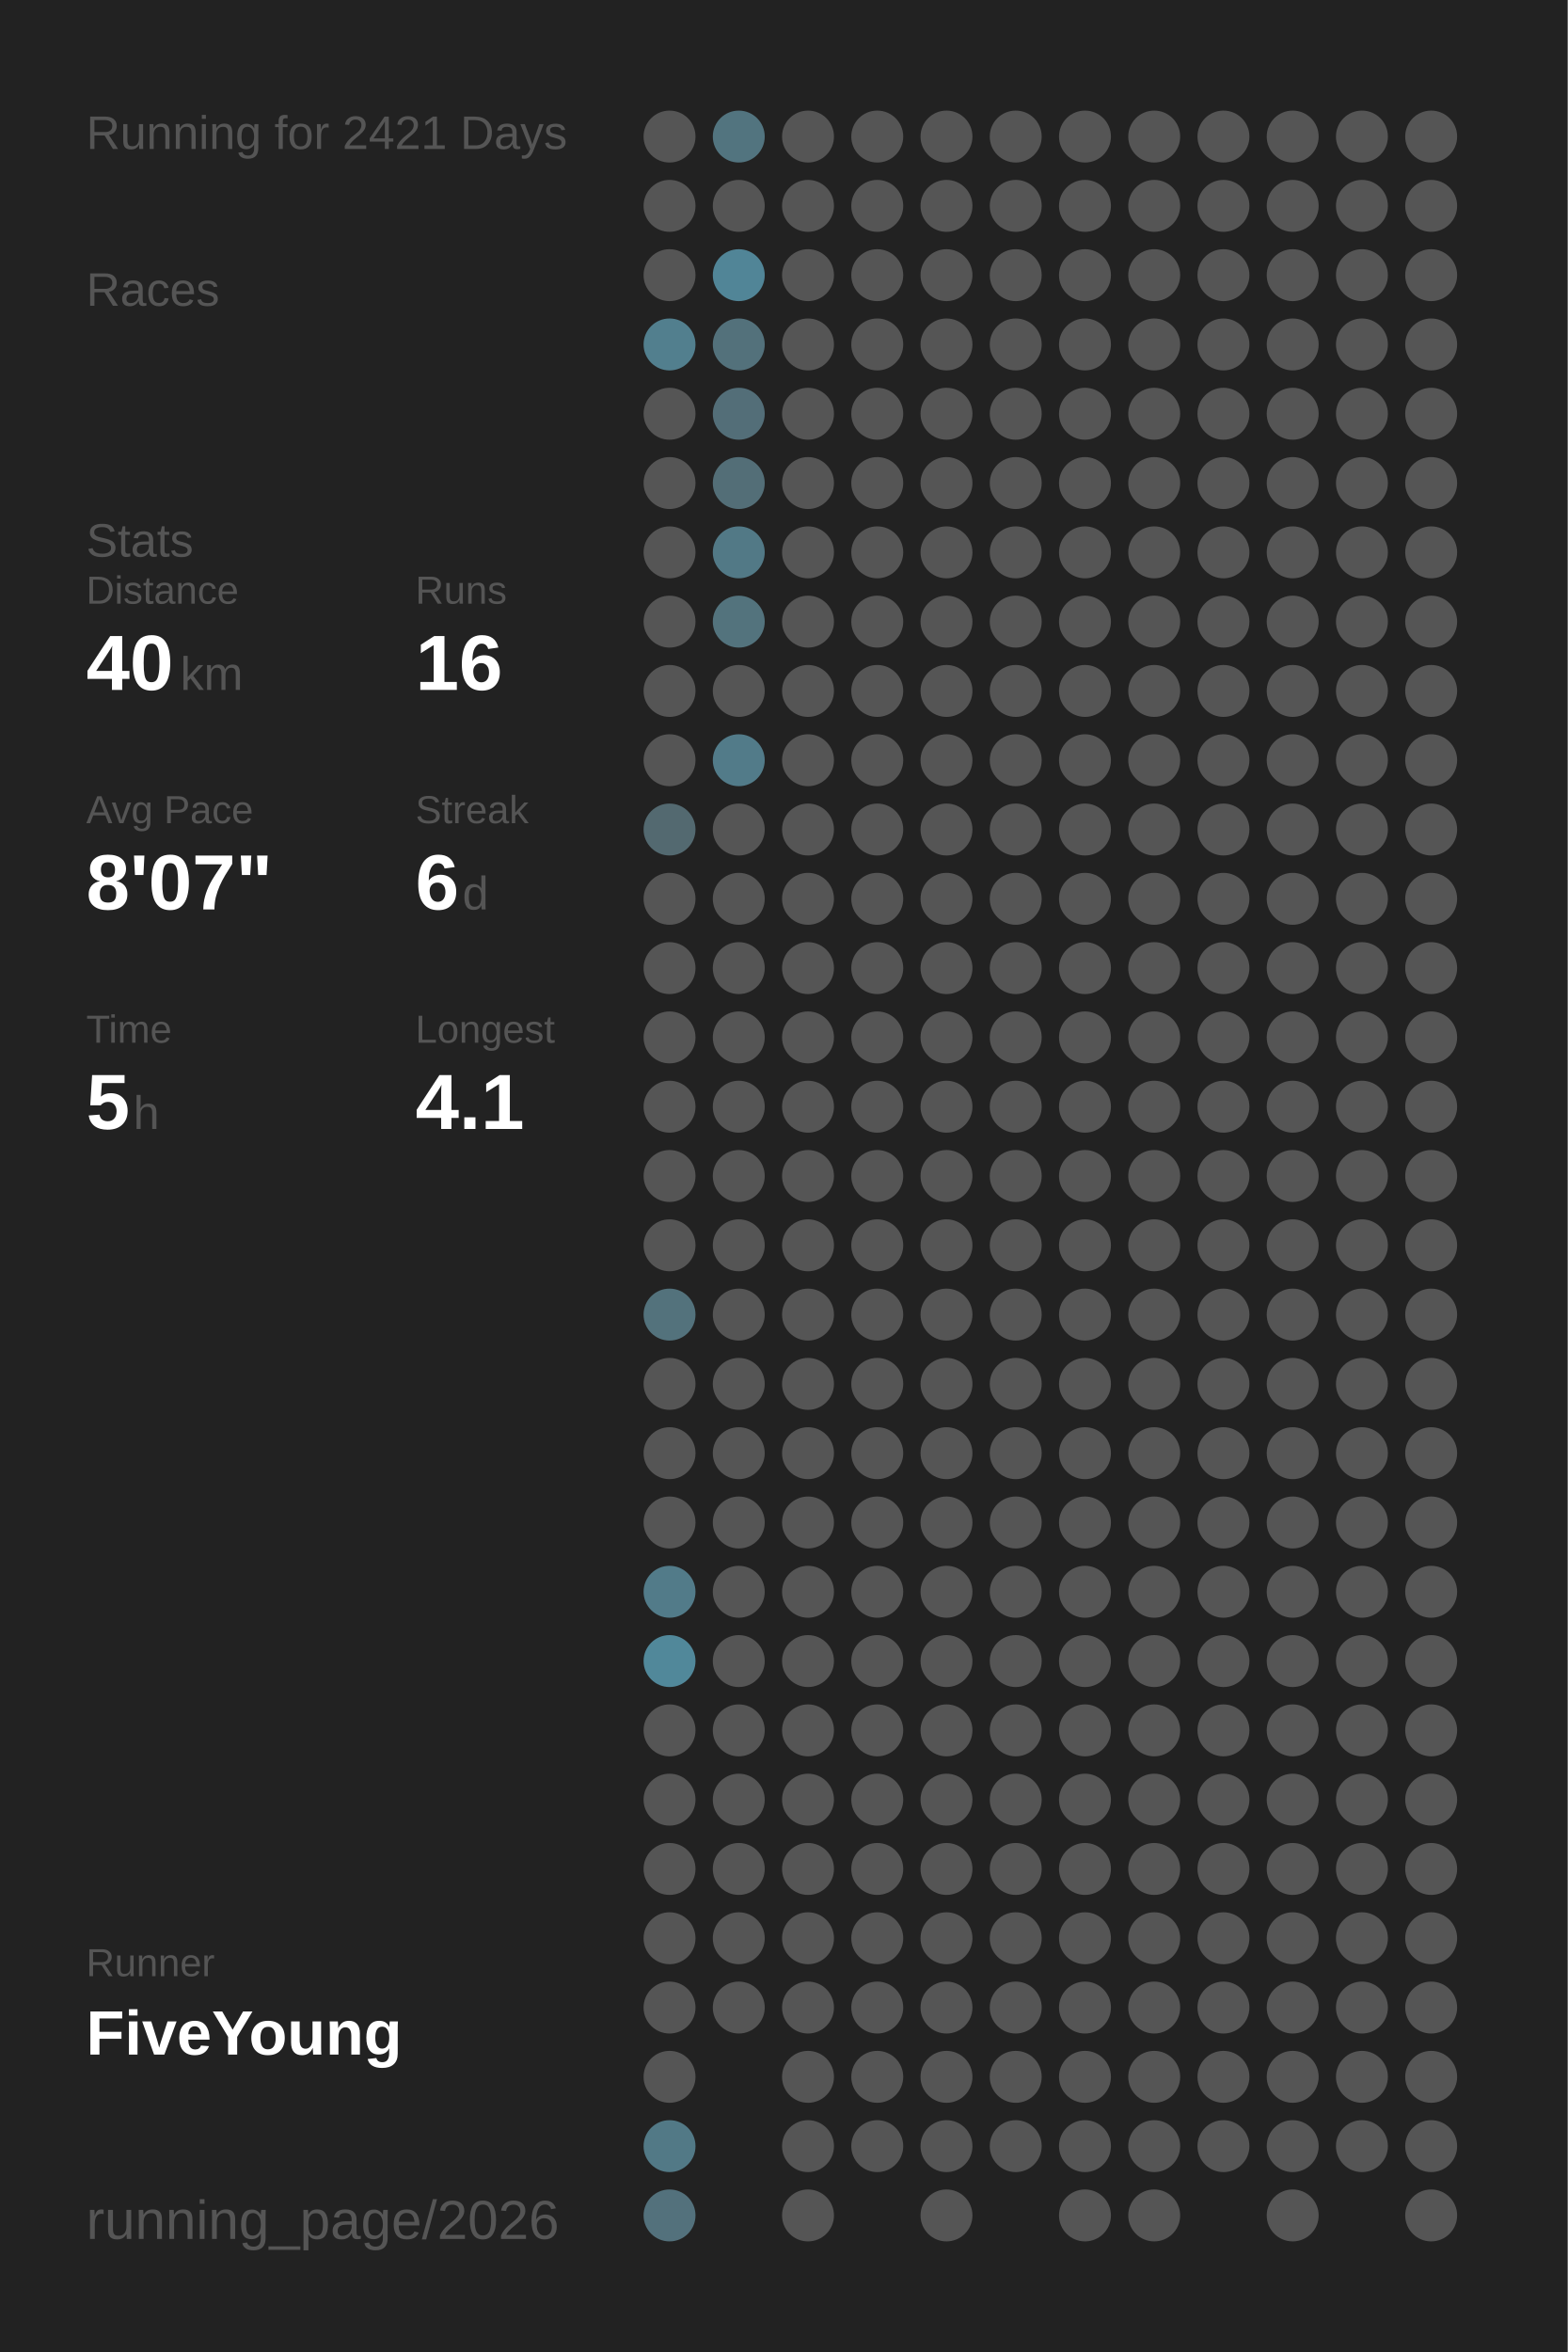
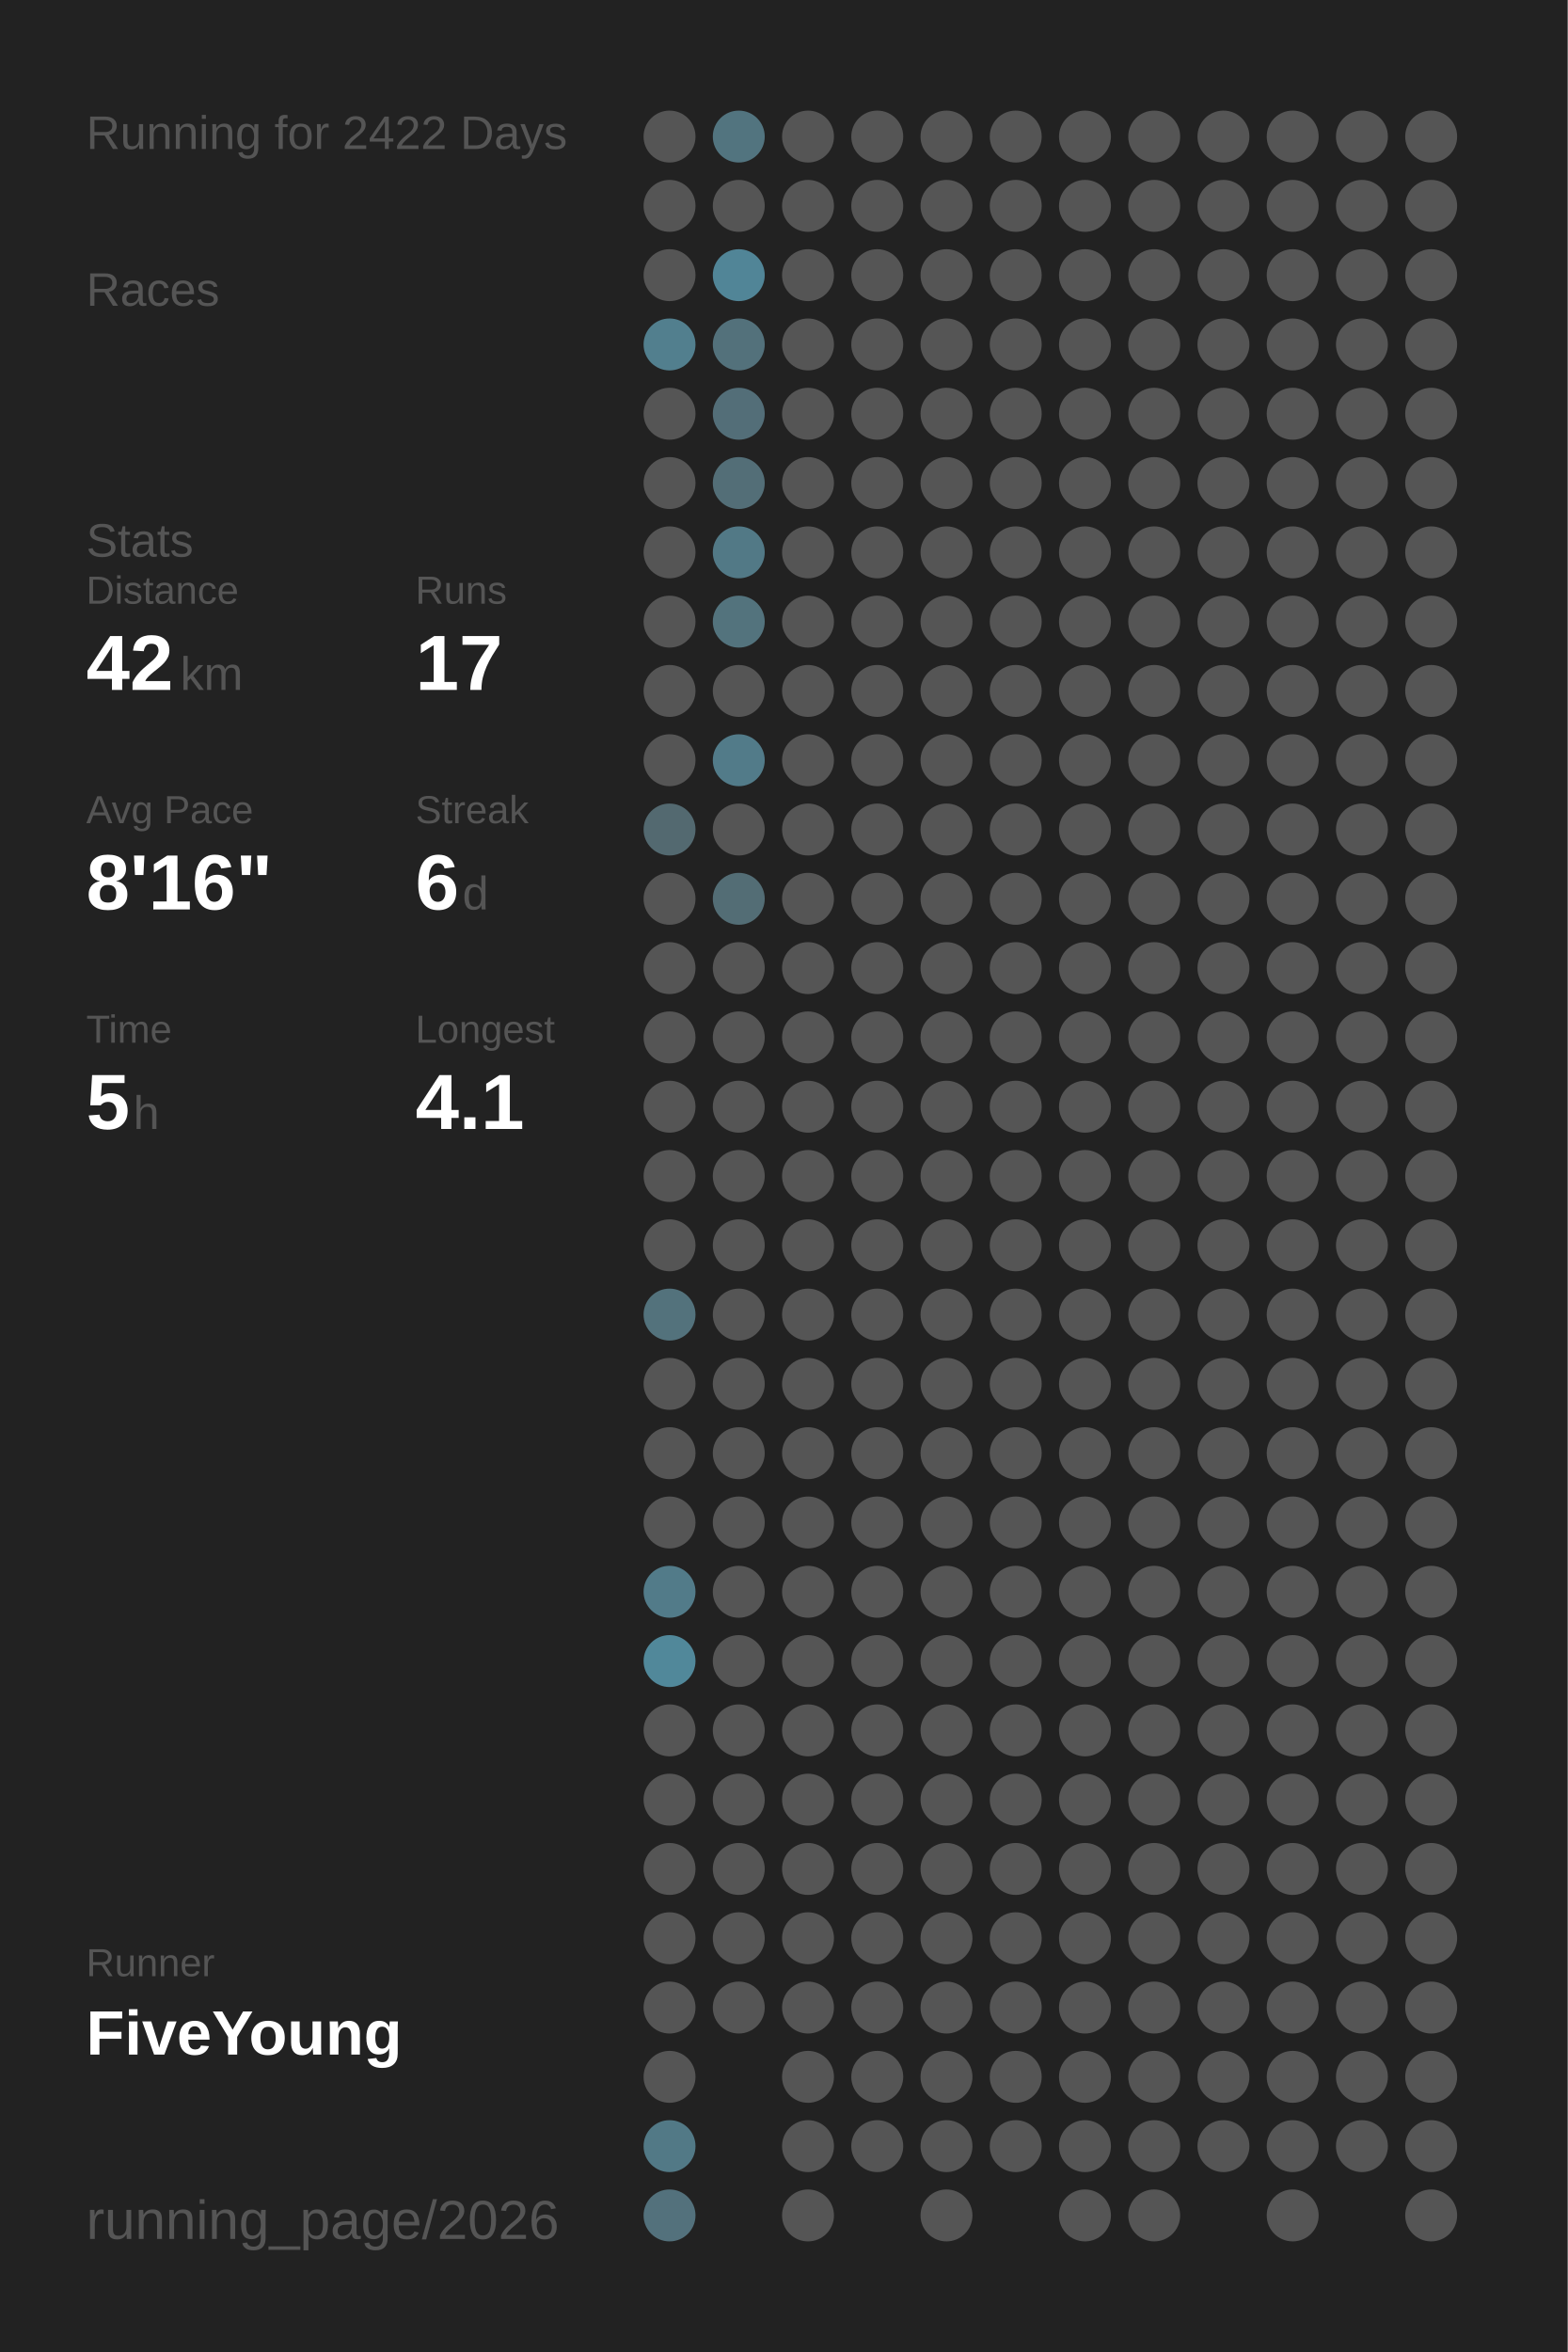
<svg xmlns="http://www.w3.org/2000/svg" baseProfile="full" height="300mm" version="1.1" viewBox="0,0,200,300" width="200mm">
  <defs />
  <rect fill="#222222" height="300" width="200" x="0" y="0" />
-   <text fill="#555555" style="font-size:6px; font-family:Arial;" x="11" y="19">Running for 2421 Days</text>
+   <text fill="#555555" style="font-size:6px; font-family:Arial;" x="11" y="19">Running for 2422 Days</text>
  <text fill="#555555" style="font-size:6px; font-family:Arial;" x="11" y="39">Races</text>
  <text fill="#555555" style="font-size:6px; font-family:Arial;" x="11" y="71">Stats</text>
  <text fill="#555555" style="font-size:5px; font-family:Arial;" x="11" y="77">Distance</text>
-   <text fill="#FFFFFF" style="font-size:10px; font-family:Arial; font-weight:bold;" x="11" y="88">40</text>
+   <text fill="#FFFFFF" style="font-size:10px; font-family:Arial; font-weight:bold;" x="11" y="88">42</text>
  <text fill="#555555" style="font-size:6px; font-family:Arial;" x="23" y="88">km</text>
  <text fill="#555555" style="font-size:5px; font-family:Arial;" x="53" y="77">Runs</text>
-   <text fill="#FFFFFF" style="font-size:10px; font-family:Arial; font-weight:bold;" x="53" y="88">16</text>
+   <text fill="#FFFFFF" style="font-size:10px; font-family:Arial; font-weight:bold;" x="53" y="88">17</text>
  <text fill="#555555" style="font-size:5px; font-family:Arial;" x="11" y="105">Avg Pace</text>
-   <text fill="#FFFFFF" style="font-size:10px; font-family:Arial; font-weight:bold;" x="11" y="116">8'07"</text>
+   <text fill="#FFFFFF" style="font-size:10px; font-family:Arial; font-weight:bold;" x="11" y="116">8'16"</text>
  <text fill="#555555" style="font-size:5px; font-family:Arial;" x="53" y="105">Streak</text>
  <text fill="#FFFFFF" style="font-size:10px; font-family:Arial; font-weight:bold;" x="53" y="116">6</text>
  <text fill="#555555" style="font-size:6px; font-family:Arial;" x="59" y="116">d</text>
  <text fill="#555555" style="font-size:5px; font-family:Arial;" x="11" y="133">Time</text>
  <text fill="#FFFFFF" style="font-size:10px; font-family:Arial; font-weight:bold;" x="11" y="144">5</text>
  <text fill="#555555" style="font-size:6px; font-family:Arial;" x="17" y="144">h</text>
  <text fill="#555555" style="font-size:5px; font-family:Arial;" x="53" y="133">Longest</text>
  <text fill="#FFFFFF" style="font-size:10px; font-family:Arial; font-weight:bold;" x="53" y="144">4.1</text>
  <text fill="#555555" style="font-size:5px; font-family:Arial;" x="11" y="252.065">Runner</text>
  <text fill="#FFFFFF" style="font-size:8px; font-family:Arial; font-weight:bold;" x="11" y="262.065">FiveYoung</text>
  <text fill="#555555" style="font-size:7px; font-family:Arial;" x="11" y="285.581">running_page/2026</text>
  <circle cx="85.417" cy="17.419" fill="#555555" r="3.312" />
  <circle cx="85.417" cy="26.258" fill="#555555" r="3.312" />
  <circle cx="85.417" cy="35.097" fill="#555555" r="3.312" />
  <circle cx="85.417" cy="43.935" fill="#527f8e" r="3.312" />
  <circle cx="85.417" cy="52.774" fill="#555555" r="3.312" />
  <circle cx="85.417" cy="61.613" fill="#555555" r="3.312" />
  <circle cx="85.417" cy="70.452" fill="#555555" r="3.312" />
  <circle cx="85.417" cy="79.29" fill="#555555" r="3.312" />
  <circle cx="85.417" cy="88.129" fill="#555555" r="3.312" />
  <circle cx="85.417" cy="96.968" fill="#555555" r="3.312" />
  <circle cx="85.417" cy="105.806" fill="#536970" r="3.312" />
  <circle cx="85.417" cy="114.645" fill="#555555" r="3.312" />
  <circle cx="85.417" cy="123.484" fill="#555555" r="3.312" />
  <circle cx="85.417" cy="132.323" fill="#555555" r="3.312" />
  <circle cx="85.417" cy="141.161" fill="#555555" r="3.312" />
  <circle cx="85.417" cy="150" fill="#555555" r="3.312" />
  <circle cx="85.417" cy="158.839" fill="#555555" r="3.312" />
  <circle cx="85.417" cy="167.677" fill="#53727c" r="3.312" />
  <circle cx="85.417" cy="176.516" fill="#555555" r="3.312" />
  <circle cx="85.417" cy="185.355" fill="#555555" r="3.312" />
  <circle cx="85.417" cy="194.194" fill="#555555" r="3.312" />
  <circle cx="85.417" cy="203.032" fill="#527b89" r="3.312" />
  <circle cx="85.417" cy="211.871" fill="#51889a" r="3.312" />
  <circle cx="85.417" cy="220.71" fill="#555555" r="3.312" />
  <circle cx="85.417" cy="229.548" fill="#555555" r="3.312" />
  <circle cx="85.417" cy="238.387" fill="#555555" r="3.312" />
  <circle cx="85.417" cy="247.226" fill="#555555" r="3.312" />
  <circle cx="85.417" cy="256.065" fill="#555555" r="3.312" />
  <circle cx="85.417" cy="264.903" fill="#555555" r="3.312" />
  <circle cx="85.417" cy="273.742" fill="#527986" r="3.312" />
  <circle cx="85.417" cy="282.581" fill="#53717c" r="3.312" />
  <circle cx="94.25" cy="17.419" fill="#52747f" r="3.312" />
  <circle cx="94.25" cy="26.258" fill="#555555" r="3.312" />
  <circle cx="94.25" cy="35.097" fill="#518597" r="3.312" />
  <circle cx="94.25" cy="43.935" fill="#53717b" r="3.312" />
  <circle cx="94.25" cy="52.774" fill="#536e78" r="3.312" />
  <circle cx="94.25" cy="61.613" fill="#536e77" r="3.312" />
  <circle cx="94.25" cy="70.452" fill="#527986" r="3.312" />
  <circle cx="94.25" cy="79.29" fill="#53737d" r="3.312" />
  <circle cx="94.25" cy="88.129" fill="#555555" r="3.312" />
  <circle cx="94.25" cy="96.968" fill="#527b89" r="3.312" />
  <circle cx="94.25" cy="105.806" fill="#555555" r="3.312" />
-   <circle cx="94.25" cy="114.645" fill="#555555" r="3.312" />
+   <circle cx="94.25" cy="114.645" fill="#536d75" r="3.312" />
  <circle cx="94.25" cy="123.484" fill="#555555" r="3.312" />
  <circle cx="94.25" cy="132.323" fill="#555555" r="3.312" />
  <circle cx="94.25" cy="141.161" fill="#555555" r="3.312" />
  <circle cx="94.25" cy="150" fill="#555555" r="3.312" />
  <circle cx="94.25" cy="158.839" fill="#555555" r="3.312" />
  <circle cx="94.25" cy="167.677" fill="#555555" r="3.312" />
  <circle cx="94.25" cy="176.516" fill="#555555" r="3.312" />
  <circle cx="94.25" cy="185.355" fill="#555555" r="3.312" />
  <circle cx="94.25" cy="194.194" fill="#555555" r="3.312" />
  <circle cx="94.25" cy="203.032" fill="#555555" r="3.312" />
  <circle cx="94.25" cy="211.871" fill="#555555" r="3.312" />
  <circle cx="94.25" cy="220.71" fill="#555555" r="3.312" />
  <circle cx="94.25" cy="229.548" fill="#555555" r="3.312" />
  <circle cx="94.25" cy="238.387" fill="#555555" r="3.312" />
  <circle cx="94.25" cy="247.226" fill="#555555" r="3.312" />
  <circle cx="94.25" cy="256.065" fill="#555555" r="3.312" />
  <circle cx="103.083" cy="17.419" fill="#555555" r="3.312" />
  <circle cx="103.083" cy="26.258" fill="#555555" r="3.312" />
  <circle cx="103.083" cy="35.097" fill="#555555" r="3.312" />
  <circle cx="103.083" cy="43.935" fill="#555555" r="3.312" />
  <circle cx="103.083" cy="52.774" fill="#555555" r="3.312" />
  <circle cx="103.083" cy="61.613" fill="#555555" r="3.312" />
  <circle cx="103.083" cy="70.452" fill="#555555" r="3.312" />
  <circle cx="103.083" cy="79.29" fill="#555555" r="3.312" />
  <circle cx="103.083" cy="88.129" fill="#555555" r="3.312" />
  <circle cx="103.083" cy="96.968" fill="#555555" r="3.312" />
  <circle cx="103.083" cy="105.806" fill="#555555" r="3.312" />
  <circle cx="103.083" cy="114.645" fill="#555555" r="3.312" />
  <circle cx="103.083" cy="123.484" fill="#555555" r="3.312" />
  <circle cx="103.083" cy="132.323" fill="#555555" r="3.312" />
  <circle cx="103.083" cy="141.161" fill="#555555" r="3.312" />
  <circle cx="103.083" cy="150" fill="#555555" r="3.312" />
  <circle cx="103.083" cy="158.839" fill="#555555" r="3.312" />
  <circle cx="103.083" cy="167.677" fill="#555555" r="3.312" />
  <circle cx="103.083" cy="176.516" fill="#555555" r="3.312" />
  <circle cx="103.083" cy="185.355" fill="#555555" r="3.312" />
  <circle cx="103.083" cy="194.194" fill="#555555" r="3.312" />
  <circle cx="103.083" cy="203.032" fill="#555555" r="3.312" />
  <circle cx="103.083" cy="211.871" fill="#555555" r="3.312" />
  <circle cx="103.083" cy="220.71" fill="#555555" r="3.312" />
  <circle cx="103.083" cy="229.548" fill="#555555" r="3.312" />
  <circle cx="103.083" cy="238.387" fill="#555555" r="3.312" />
  <circle cx="103.083" cy="247.226" fill="#555555" r="3.312" />
  <circle cx="103.083" cy="256.065" fill="#555555" r="3.312" />
  <circle cx="103.083" cy="264.903" fill="#555555" r="3.312" />
  <circle cx="103.083" cy="273.742" fill="#555555" r="3.312" />
  <circle cx="103.083" cy="282.581" fill="#555555" r="3.312" />
  <circle cx="111.917" cy="17.419" fill="#555555" r="3.312" />
  <circle cx="111.917" cy="26.258" fill="#555555" r="3.312" />
  <circle cx="111.917" cy="35.097" fill="#555555" r="3.312" />
  <circle cx="111.917" cy="43.935" fill="#555555" r="3.312" />
  <circle cx="111.917" cy="52.774" fill="#555555" r="3.312" />
  <circle cx="111.917" cy="61.613" fill="#555555" r="3.312" />
  <circle cx="111.917" cy="70.452" fill="#555555" r="3.312" />
  <circle cx="111.917" cy="79.29" fill="#555555" r="3.312" />
  <circle cx="111.917" cy="88.129" fill="#555555" r="3.312" />
  <circle cx="111.917" cy="96.968" fill="#555555" r="3.312" />
  <circle cx="111.917" cy="105.806" fill="#555555" r="3.312" />
  <circle cx="111.917" cy="114.645" fill="#555555" r="3.312" />
  <circle cx="111.917" cy="123.484" fill="#555555" r="3.312" />
  <circle cx="111.917" cy="132.323" fill="#555555" r="3.312" />
  <circle cx="111.917" cy="141.161" fill="#555555" r="3.312" />
  <circle cx="111.917" cy="150" fill="#555555" r="3.312" />
  <circle cx="111.917" cy="158.839" fill="#555555" r="3.312" />
  <circle cx="111.917" cy="167.677" fill="#555555" r="3.312" />
  <circle cx="111.917" cy="176.516" fill="#555555" r="3.312" />
  <circle cx="111.917" cy="185.355" fill="#555555" r="3.312" />
  <circle cx="111.917" cy="194.194" fill="#555555" r="3.312" />
  <circle cx="111.917" cy="203.032" fill="#555555" r="3.312" />
  <circle cx="111.917" cy="211.871" fill="#555555" r="3.312" />
  <circle cx="111.917" cy="220.71" fill="#555555" r="3.312" />
  <circle cx="111.917" cy="229.548" fill="#555555" r="3.312" />
  <circle cx="111.917" cy="238.387" fill="#555555" r="3.312" />
  <circle cx="111.917" cy="247.226" fill="#555555" r="3.312" />
  <circle cx="111.917" cy="256.065" fill="#555555" r="3.312" />
  <circle cx="111.917" cy="264.903" fill="#555555" r="3.312" />
  <circle cx="111.917" cy="273.742" fill="#555555" r="3.312" />
  <circle cx="120.75" cy="17.419" fill="#555555" r="3.312" />
  <circle cx="120.75" cy="26.258" fill="#555555" r="3.312" />
  <circle cx="120.75" cy="35.097" fill="#555555" r="3.312" />
  <circle cx="120.75" cy="43.935" fill="#555555" r="3.312" />
  <circle cx="120.75" cy="52.774" fill="#555555" r="3.312" />
  <circle cx="120.75" cy="61.613" fill="#555555" r="3.312" />
  <circle cx="120.75" cy="70.452" fill="#555555" r="3.312" />
  <circle cx="120.75" cy="79.29" fill="#555555" r="3.312" />
  <circle cx="120.75" cy="88.129" fill="#555555" r="3.312" />
  <circle cx="120.75" cy="96.968" fill="#555555" r="3.312" />
  <circle cx="120.75" cy="105.806" fill="#555555" r="3.312" />
  <circle cx="120.75" cy="114.645" fill="#555555" r="3.312" />
  <circle cx="120.75" cy="123.484" fill="#555555" r="3.312" />
  <circle cx="120.75" cy="132.323" fill="#555555" r="3.312" />
  <circle cx="120.75" cy="141.161" fill="#555555" r="3.312" />
  <circle cx="120.75" cy="150" fill="#555555" r="3.312" />
  <circle cx="120.75" cy="158.839" fill="#555555" r="3.312" />
  <circle cx="120.75" cy="167.677" fill="#555555" r="3.312" />
  <circle cx="120.75" cy="176.516" fill="#555555" r="3.312" />
  <circle cx="120.75" cy="185.355" fill="#555555" r="3.312" />
  <circle cx="120.75" cy="194.194" fill="#555555" r="3.312" />
  <circle cx="120.75" cy="203.032" fill="#555555" r="3.312" />
  <circle cx="120.75" cy="211.871" fill="#555555" r="3.312" />
  <circle cx="120.75" cy="220.71" fill="#555555" r="3.312" />
  <circle cx="120.75" cy="229.548" fill="#555555" r="3.312" />
  <circle cx="120.75" cy="238.387" fill="#555555" r="3.312" />
  <circle cx="120.75" cy="247.226" fill="#555555" r="3.312" />
  <circle cx="120.75" cy="256.065" fill="#555555" r="3.312" />
  <circle cx="120.75" cy="264.903" fill="#555555" r="3.312" />
  <circle cx="120.75" cy="273.742" fill="#555555" r="3.312" />
  <circle cx="120.75" cy="282.581" fill="#555555" r="3.312" />
  <circle cx="129.583" cy="17.419" fill="#555555" r="3.312" />
  <circle cx="129.583" cy="26.258" fill="#555555" r="3.312" />
  <circle cx="129.583" cy="35.097" fill="#555555" r="3.312" />
  <circle cx="129.583" cy="43.935" fill="#555555" r="3.312" />
  <circle cx="129.583" cy="52.774" fill="#555555" r="3.312" />
  <circle cx="129.583" cy="61.613" fill="#555555" r="3.312" />
  <circle cx="129.583" cy="70.452" fill="#555555" r="3.312" />
  <circle cx="129.583" cy="79.29" fill="#555555" r="3.312" />
  <circle cx="129.583" cy="88.129" fill="#555555" r="3.312" />
  <circle cx="129.583" cy="96.968" fill="#555555" r="3.312" />
  <circle cx="129.583" cy="105.806" fill="#555555" r="3.312" />
  <circle cx="129.583" cy="114.645" fill="#555555" r="3.312" />
  <circle cx="129.583" cy="123.484" fill="#555555" r="3.312" />
  <circle cx="129.583" cy="132.323" fill="#555555" r="3.312" />
  <circle cx="129.583" cy="141.161" fill="#555555" r="3.312" />
  <circle cx="129.583" cy="150" fill="#555555" r="3.312" />
  <circle cx="129.583" cy="158.839" fill="#555555" r="3.312" />
  <circle cx="129.583" cy="167.677" fill="#555555" r="3.312" />
  <circle cx="129.583" cy="176.516" fill="#555555" r="3.312" />
  <circle cx="129.583" cy="185.355" fill="#555555" r="3.312" />
  <circle cx="129.583" cy="194.194" fill="#555555" r="3.312" />
  <circle cx="129.583" cy="203.032" fill="#555555" r="3.312" />
  <circle cx="129.583" cy="211.871" fill="#555555" r="3.312" />
  <circle cx="129.583" cy="220.71" fill="#555555" r="3.312" />
  <circle cx="129.583" cy="229.548" fill="#555555" r="3.312" />
  <circle cx="129.583" cy="238.387" fill="#555555" r="3.312" />
  <circle cx="129.583" cy="247.226" fill="#555555" r="3.312" />
  <circle cx="129.583" cy="256.065" fill="#555555" r="3.312" />
  <circle cx="129.583" cy="264.903" fill="#555555" r="3.312" />
  <circle cx="129.583" cy="273.742" fill="#555555" r="3.312" />
  <circle cx="138.417" cy="17.419" fill="#555555" r="3.312" />
  <circle cx="138.417" cy="26.258" fill="#555555" r="3.312" />
  <circle cx="138.417" cy="35.097" fill="#555555" r="3.312" />
  <circle cx="138.417" cy="43.935" fill="#555555" r="3.312" />
  <circle cx="138.417" cy="52.774" fill="#555555" r="3.312" />
  <circle cx="138.417" cy="61.613" fill="#555555" r="3.312" />
  <circle cx="138.417" cy="70.452" fill="#555555" r="3.312" />
  <circle cx="138.417" cy="79.29" fill="#555555" r="3.312" />
  <circle cx="138.417" cy="88.129" fill="#555555" r="3.312" />
  <circle cx="138.417" cy="96.968" fill="#555555" r="3.312" />
  <circle cx="138.417" cy="105.806" fill="#555555" r="3.312" />
  <circle cx="138.417" cy="114.645" fill="#555555" r="3.312" />
  <circle cx="138.417" cy="123.484" fill="#555555" r="3.312" />
  <circle cx="138.417" cy="132.323" fill="#555555" r="3.312" />
  <circle cx="138.417" cy="141.161" fill="#555555" r="3.312" />
  <circle cx="138.417" cy="150" fill="#555555" r="3.312" />
  <circle cx="138.417" cy="158.839" fill="#555555" r="3.312" />
  <circle cx="138.417" cy="167.677" fill="#555555" r="3.312" />
  <circle cx="138.417" cy="176.516" fill="#555555" r="3.312" />
  <circle cx="138.417" cy="185.355" fill="#555555" r="3.312" />
  <circle cx="138.417" cy="194.194" fill="#555555" r="3.312" />
  <circle cx="138.417" cy="203.032" fill="#555555" r="3.312" />
  <circle cx="138.417" cy="211.871" fill="#555555" r="3.312" />
  <circle cx="138.417" cy="220.71" fill="#555555" r="3.312" />
  <circle cx="138.417" cy="229.548" fill="#555555" r="3.312" />
  <circle cx="138.417" cy="238.387" fill="#555555" r="3.312" />
  <circle cx="138.417" cy="247.226" fill="#555555" r="3.312" />
  <circle cx="138.417" cy="256.065" fill="#555555" r="3.312" />
  <circle cx="138.417" cy="264.903" fill="#555555" r="3.312" />
  <circle cx="138.417" cy="273.742" fill="#555555" r="3.312" />
  <circle cx="138.417" cy="282.581" fill="#555555" r="3.312" />
  <circle cx="147.25" cy="17.419" fill="#555555" r="3.312" />
  <circle cx="147.25" cy="26.258" fill="#555555" r="3.312" />
  <circle cx="147.25" cy="35.097" fill="#555555" r="3.312" />
  <circle cx="147.25" cy="43.935" fill="#555555" r="3.312" />
  <circle cx="147.25" cy="52.774" fill="#555555" r="3.312" />
  <circle cx="147.25" cy="61.613" fill="#555555" r="3.312" />
  <circle cx="147.25" cy="70.452" fill="#555555" r="3.312" />
  <circle cx="147.25" cy="79.29" fill="#555555" r="3.312" />
  <circle cx="147.25" cy="88.129" fill="#555555" r="3.312" />
  <circle cx="147.25" cy="96.968" fill="#555555" r="3.312" />
  <circle cx="147.25" cy="105.806" fill="#555555" r="3.312" />
  <circle cx="147.25" cy="114.645" fill="#555555" r="3.312" />
  <circle cx="147.25" cy="123.484" fill="#555555" r="3.312" />
  <circle cx="147.25" cy="132.323" fill="#555555" r="3.312" />
  <circle cx="147.25" cy="141.161" fill="#555555" r="3.312" />
  <circle cx="147.25" cy="150" fill="#555555" r="3.312" />
  <circle cx="147.25" cy="158.839" fill="#555555" r="3.312" />
  <circle cx="147.25" cy="167.677" fill="#555555" r="3.312" />
  <circle cx="147.25" cy="176.516" fill="#555555" r="3.312" />
  <circle cx="147.25" cy="185.355" fill="#555555" r="3.312" />
  <circle cx="147.25" cy="194.194" fill="#555555" r="3.312" />
  <circle cx="147.25" cy="203.032" fill="#555555" r="3.312" />
  <circle cx="147.25" cy="211.871" fill="#555555" r="3.312" />
  <circle cx="147.25" cy="220.71" fill="#555555" r="3.312" />
  <circle cx="147.25" cy="229.548" fill="#555555" r="3.312" />
  <circle cx="147.25" cy="238.387" fill="#555555" r="3.312" />
  <circle cx="147.25" cy="247.226" fill="#555555" r="3.312" />
  <circle cx="147.25" cy="256.065" fill="#555555" r="3.312" />
  <circle cx="147.25" cy="264.903" fill="#555555" r="3.312" />
  <circle cx="147.25" cy="273.742" fill="#555555" r="3.312" />
  <circle cx="147.25" cy="282.581" fill="#555555" r="3.312" />
  <circle cx="156.083" cy="17.419" fill="#555555" r="3.312" />
  <circle cx="156.083" cy="26.258" fill="#555555" r="3.312" />
  <circle cx="156.083" cy="35.097" fill="#555555" r="3.312" />
  <circle cx="156.083" cy="43.935" fill="#555555" r="3.312" />
  <circle cx="156.083" cy="52.774" fill="#555555" r="3.312" />
  <circle cx="156.083" cy="61.613" fill="#555555" r="3.312" />
  <circle cx="156.083" cy="70.452" fill="#555555" r="3.312" />
  <circle cx="156.083" cy="79.29" fill="#555555" r="3.312" />
  <circle cx="156.083" cy="88.129" fill="#555555" r="3.312" />
  <circle cx="156.083" cy="96.968" fill="#555555" r="3.312" />
  <circle cx="156.083" cy="105.806" fill="#555555" r="3.312" />
  <circle cx="156.083" cy="114.645" fill="#555555" r="3.312" />
  <circle cx="156.083" cy="123.484" fill="#555555" r="3.312" />
  <circle cx="156.083" cy="132.323" fill="#555555" r="3.312" />
  <circle cx="156.083" cy="141.161" fill="#555555" r="3.312" />
  <circle cx="156.083" cy="150" fill="#555555" r="3.312" />
  <circle cx="156.083" cy="158.839" fill="#555555" r="3.312" />
  <circle cx="156.083" cy="167.677" fill="#555555" r="3.312" />
  <circle cx="156.083" cy="176.516" fill="#555555" r="3.312" />
  <circle cx="156.083" cy="185.355" fill="#555555" r="3.312" />
  <circle cx="156.083" cy="194.194" fill="#555555" r="3.312" />
  <circle cx="156.083" cy="203.032" fill="#555555" r="3.312" />
  <circle cx="156.083" cy="211.871" fill="#555555" r="3.312" />
  <circle cx="156.083" cy="220.71" fill="#555555" r="3.312" />
  <circle cx="156.083" cy="229.548" fill="#555555" r="3.312" />
  <circle cx="156.083" cy="238.387" fill="#555555" r="3.312" />
  <circle cx="156.083" cy="247.226" fill="#555555" r="3.312" />
  <circle cx="156.083" cy="256.065" fill="#555555" r="3.312" />
  <circle cx="156.083" cy="264.903" fill="#555555" r="3.312" />
  <circle cx="156.083" cy="273.742" fill="#555555" r="3.312" />
  <circle cx="164.917" cy="17.419" fill="#555555" r="3.312" />
  <circle cx="164.917" cy="26.258" fill="#555555" r="3.312" />
  <circle cx="164.917" cy="35.097" fill="#555555" r="3.312" />
  <circle cx="164.917" cy="43.935" fill="#555555" r="3.312" />
  <circle cx="164.917" cy="52.774" fill="#555555" r="3.312" />
  <circle cx="164.917" cy="61.613" fill="#555555" r="3.312" />
  <circle cx="164.917" cy="70.452" fill="#555555" r="3.312" />
  <circle cx="164.917" cy="79.29" fill="#555555" r="3.312" />
  <circle cx="164.917" cy="88.129" fill="#555555" r="3.312" />
  <circle cx="164.917" cy="96.968" fill="#555555" r="3.312" />
  <circle cx="164.917" cy="105.806" fill="#555555" r="3.312" />
  <circle cx="164.917" cy="114.645" fill="#555555" r="3.312" />
  <circle cx="164.917" cy="123.484" fill="#555555" r="3.312" />
  <circle cx="164.917" cy="132.323" fill="#555555" r="3.312" />
  <circle cx="164.917" cy="141.161" fill="#555555" r="3.312" />
  <circle cx="164.917" cy="150" fill="#555555" r="3.312" />
  <circle cx="164.917" cy="158.839" fill="#555555" r="3.312" />
  <circle cx="164.917" cy="167.677" fill="#555555" r="3.312" />
  <circle cx="164.917" cy="176.516" fill="#555555" r="3.312" />
  <circle cx="164.917" cy="185.355" fill="#555555" r="3.312" />
  <circle cx="164.917" cy="194.194" fill="#555555" r="3.312" />
  <circle cx="164.917" cy="203.032" fill="#555555" r="3.312" />
  <circle cx="164.917" cy="211.871" fill="#555555" r="3.312" />
  <circle cx="164.917" cy="220.71" fill="#555555" r="3.312" />
  <circle cx="164.917" cy="229.548" fill="#555555" r="3.312" />
  <circle cx="164.917" cy="238.387" fill="#555555" r="3.312" />
  <circle cx="164.917" cy="247.226" fill="#555555" r="3.312" />
  <circle cx="164.917" cy="256.065" fill="#555555" r="3.312" />
  <circle cx="164.917" cy="264.903" fill="#555555" r="3.312" />
  <circle cx="164.917" cy="273.742" fill="#555555" r="3.312" />
  <circle cx="164.917" cy="282.581" fill="#555555" r="3.312" />
  <circle cx="173.75" cy="17.419" fill="#555555" r="3.312" />
  <circle cx="173.75" cy="26.258" fill="#555555" r="3.312" />
  <circle cx="173.75" cy="35.097" fill="#555555" r="3.312" />
  <circle cx="173.75" cy="43.935" fill="#555555" r="3.312" />
  <circle cx="173.75" cy="52.774" fill="#555555" r="3.312" />
  <circle cx="173.75" cy="61.613" fill="#555555" r="3.312" />
  <circle cx="173.75" cy="70.452" fill="#555555" r="3.312" />
  <circle cx="173.75" cy="79.29" fill="#555555" r="3.312" />
  <circle cx="173.75" cy="88.129" fill="#555555" r="3.312" />
  <circle cx="173.75" cy="96.968" fill="#555555" r="3.312" />
  <circle cx="173.75" cy="105.806" fill="#555555" r="3.312" />
  <circle cx="173.75" cy="114.645" fill="#555555" r="3.312" />
  <circle cx="173.75" cy="123.484" fill="#555555" r="3.312" />
  <circle cx="173.75" cy="132.323" fill="#555555" r="3.312" />
  <circle cx="173.75" cy="141.161" fill="#555555" r="3.312" />
  <circle cx="173.75" cy="150" fill="#555555" r="3.312" />
  <circle cx="173.75" cy="158.839" fill="#555555" r="3.312" />
  <circle cx="173.75" cy="167.677" fill="#555555" r="3.312" />
  <circle cx="173.75" cy="176.516" fill="#555555" r="3.312" />
  <circle cx="173.75" cy="185.355" fill="#555555" r="3.312" />
  <circle cx="173.75" cy="194.194" fill="#555555" r="3.312" />
  <circle cx="173.75" cy="203.032" fill="#555555" r="3.312" />
  <circle cx="173.75" cy="211.871" fill="#555555" r="3.312" />
  <circle cx="173.75" cy="220.71" fill="#555555" r="3.312" />
  <circle cx="173.75" cy="229.548" fill="#555555" r="3.312" />
  <circle cx="173.75" cy="238.387" fill="#555555" r="3.312" />
  <circle cx="173.75" cy="247.226" fill="#555555" r="3.312" />
  <circle cx="173.75" cy="256.065" fill="#555555" r="3.312" />
  <circle cx="173.75" cy="264.903" fill="#555555" r="3.312" />
  <circle cx="173.75" cy="273.742" fill="#555555" r="3.312" />
  <circle cx="182.583" cy="17.419" fill="#555555" r="3.312" />
  <circle cx="182.583" cy="26.258" fill="#555555" r="3.312" />
  <circle cx="182.583" cy="35.097" fill="#555555" r="3.312" />
  <circle cx="182.583" cy="43.935" fill="#555555" r="3.312" />
  <circle cx="182.583" cy="52.774" fill="#555555" r="3.312" />
  <circle cx="182.583" cy="61.613" fill="#555555" r="3.312" />
  <circle cx="182.583" cy="70.452" fill="#555555" r="3.312" />
  <circle cx="182.583" cy="79.29" fill="#555555" r="3.312" />
  <circle cx="182.583" cy="88.129" fill="#555555" r="3.312" />
  <circle cx="182.583" cy="96.968" fill="#555555" r="3.312" />
  <circle cx="182.583" cy="105.806" fill="#555555" r="3.312" />
  <circle cx="182.583" cy="114.645" fill="#555555" r="3.312" />
  <circle cx="182.583" cy="123.484" fill="#555555" r="3.312" />
  <circle cx="182.583" cy="132.323" fill="#555555" r="3.312" />
  <circle cx="182.583" cy="141.161" fill="#555555" r="3.312" />
  <circle cx="182.583" cy="150" fill="#555555" r="3.312" />
  <circle cx="182.583" cy="158.839" fill="#555555" r="3.312" />
  <circle cx="182.583" cy="167.677" fill="#555555" r="3.312" />
  <circle cx="182.583" cy="176.516" fill="#555555" r="3.312" />
  <circle cx="182.583" cy="185.355" fill="#555555" r="3.312" />
  <circle cx="182.583" cy="194.194" fill="#555555" r="3.312" />
  <circle cx="182.583" cy="203.032" fill="#555555" r="3.312" />
  <circle cx="182.583" cy="211.871" fill="#555555" r="3.312" />
  <circle cx="182.583" cy="220.71" fill="#555555" r="3.312" />
  <circle cx="182.583" cy="229.548" fill="#555555" r="3.312" />
  <circle cx="182.583" cy="238.387" fill="#555555" r="3.312" />
  <circle cx="182.583" cy="247.226" fill="#555555" r="3.312" />
  <circle cx="182.583" cy="256.065" fill="#555555" r="3.312" />
  <circle cx="182.583" cy="264.903" fill="#555555" r="3.312" />
  <circle cx="182.583" cy="273.742" fill="#555555" r="3.312" />
  <circle cx="182.583" cy="282.581" fill="#555555" r="3.312" />
</svg>
